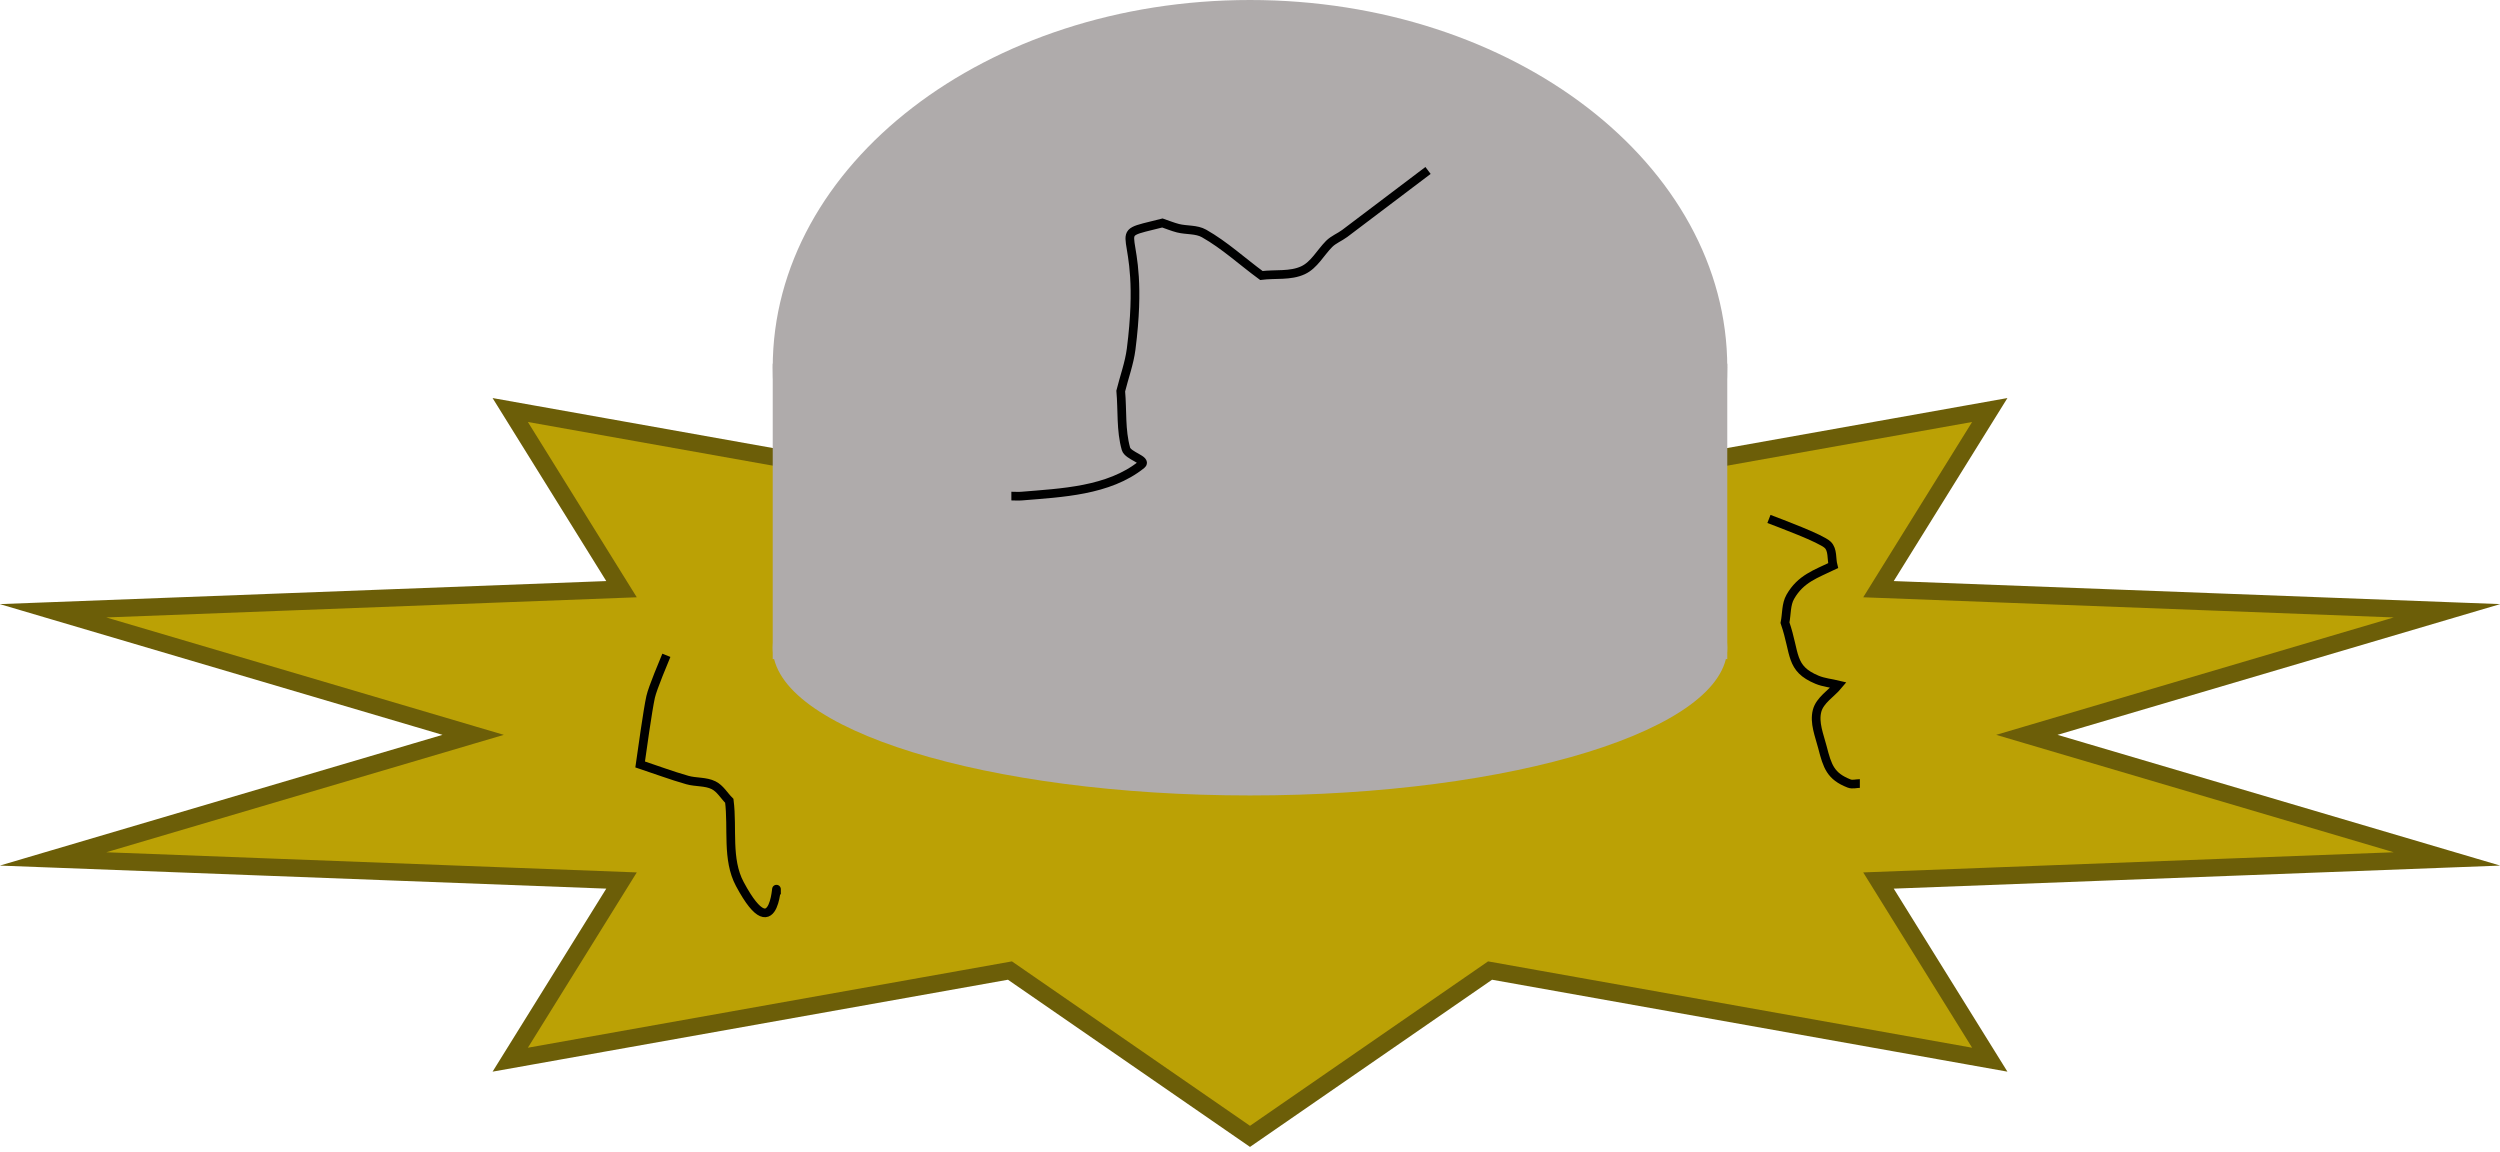
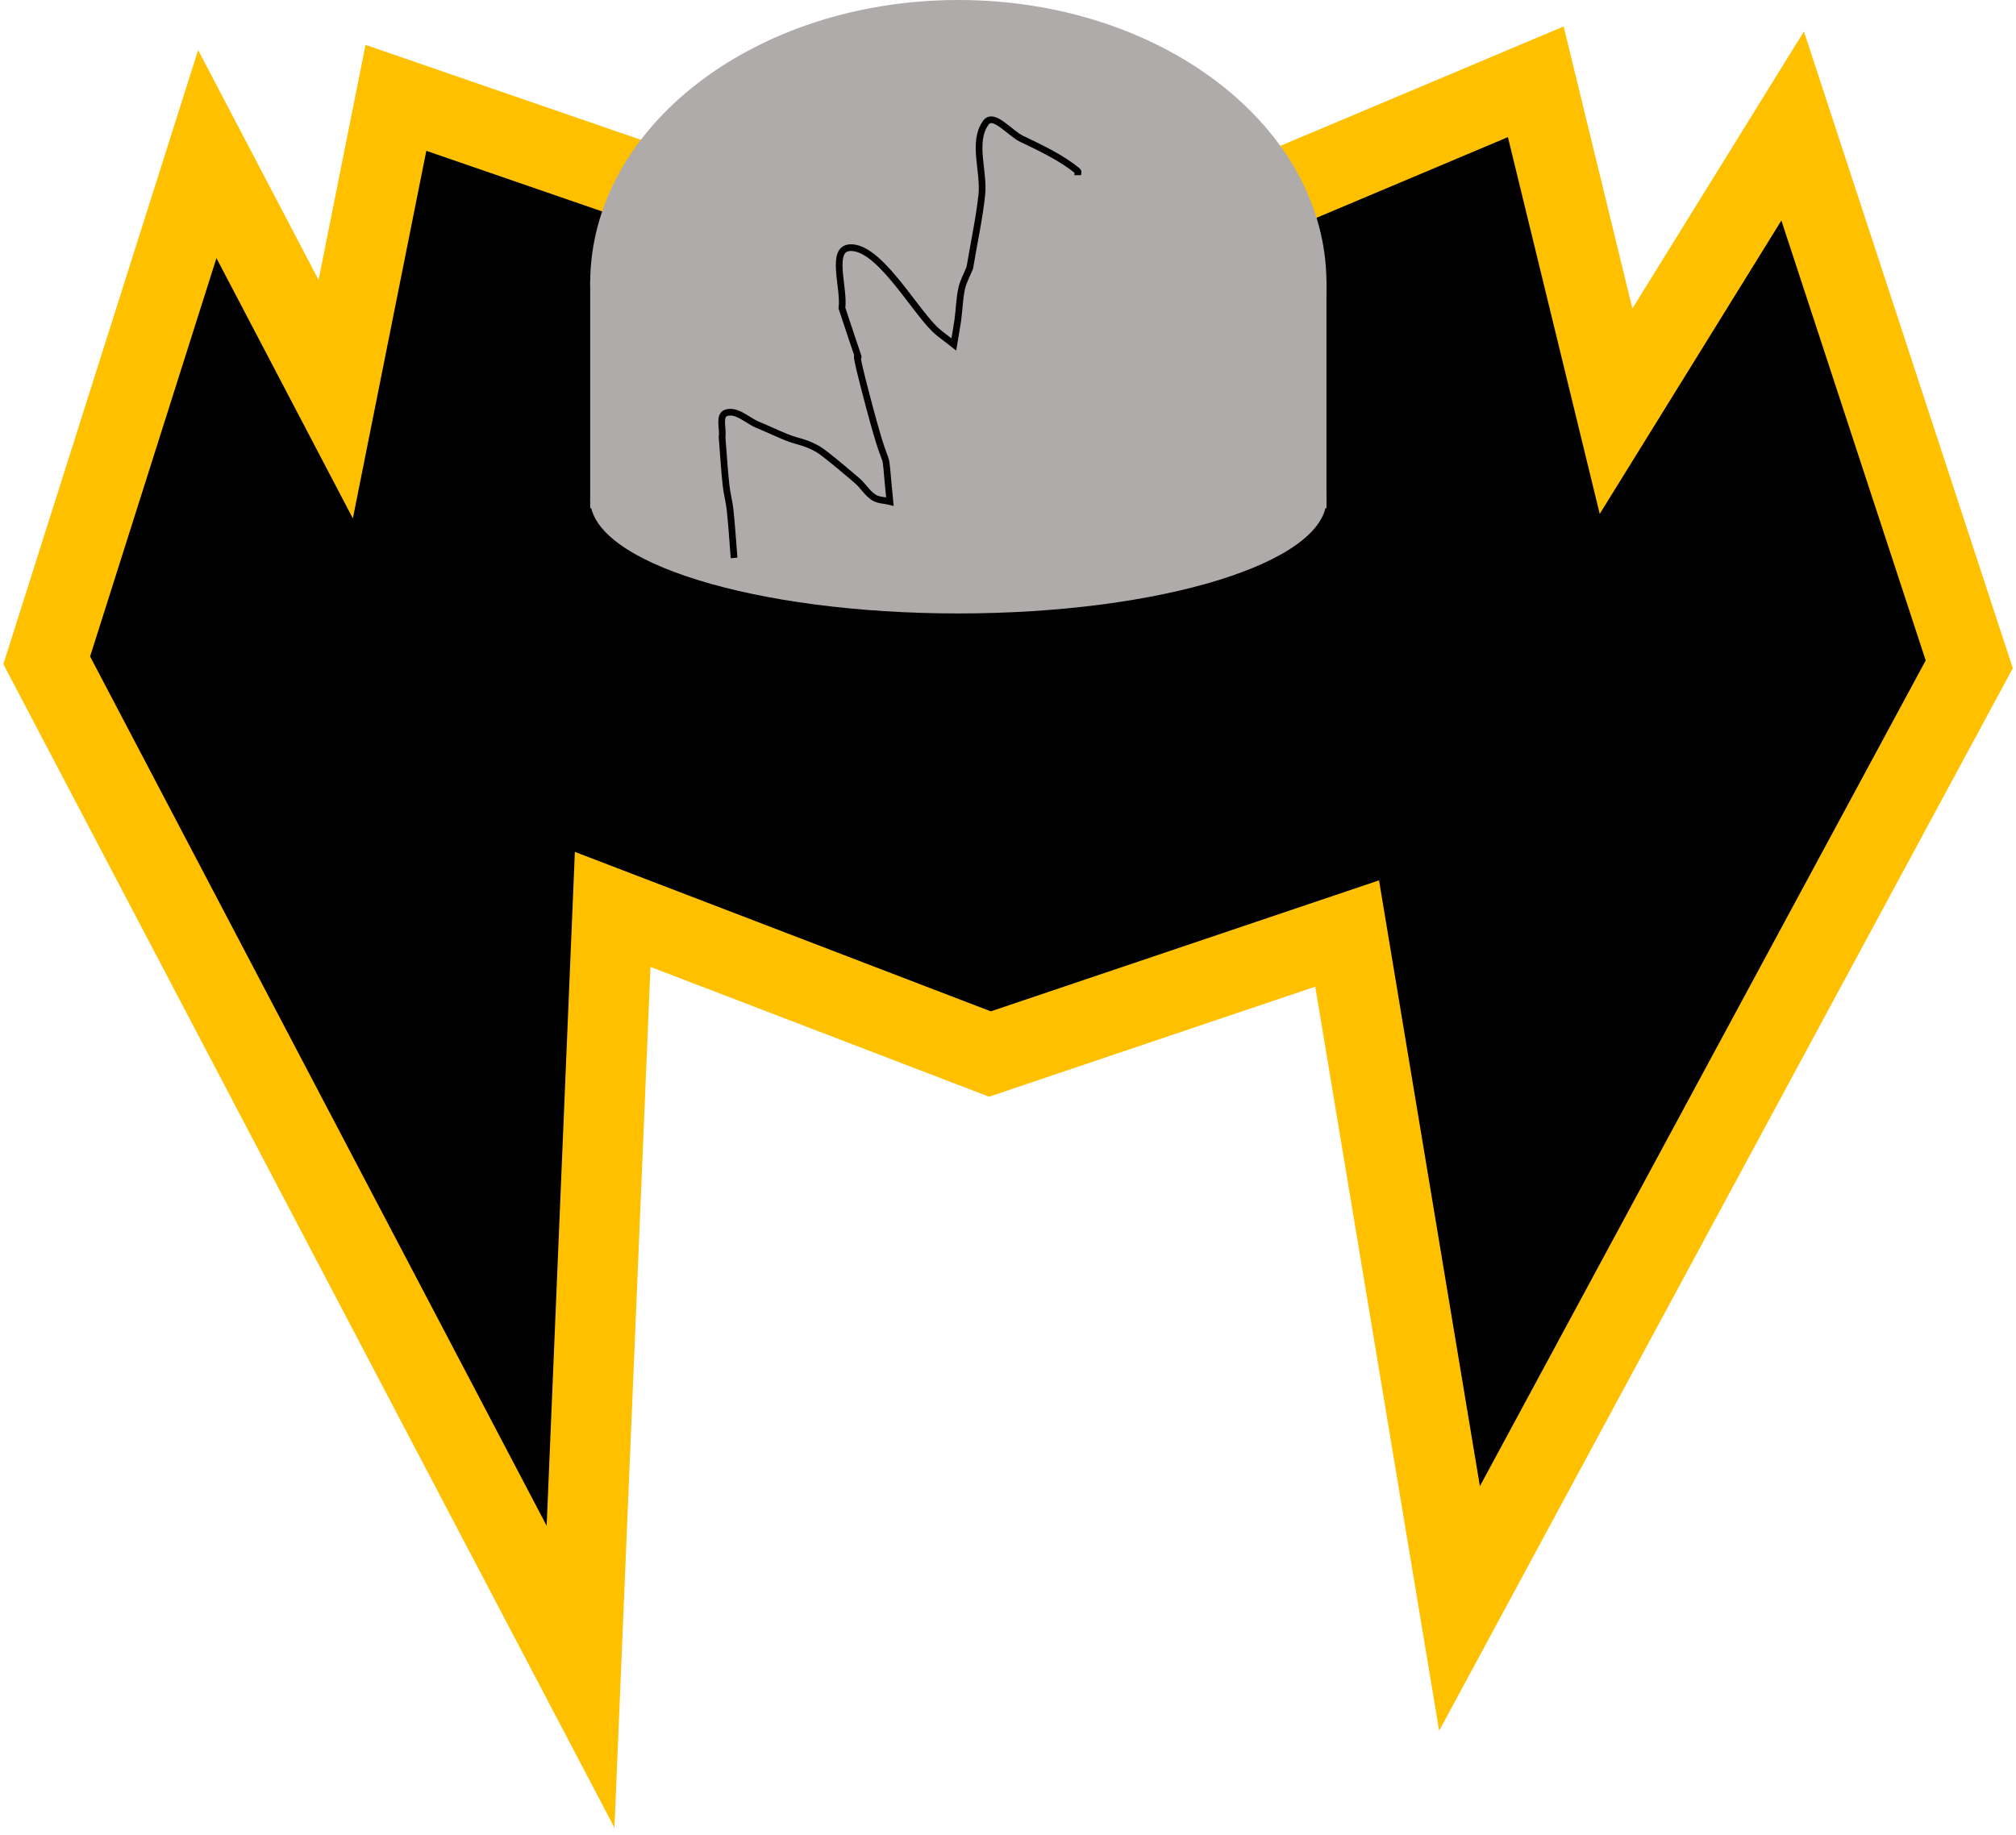
- <svg xmlns="http://www.w3.org/2000/svg" width="330" height="152" overflow="hidden">
+ <svg xmlns="http://www.w3.org/2000/svg" class="alien alien-ship-2" width="345" height="314" overflow="hidden">
  <defs>
-     <clipPath id="clip0">
-       <rect x="-7" y="0" width="330" height="152" />
+     <clipPath id="alien-ship-2-light-damage">
+       <rect x="-6" y="0" width="345" height="314" />
    </clipPath>
  </defs>
-   <g clip-path="url(#clip0)" transform="translate(7 0)">
-     <path d="M-0 80.622 75.041 77.771 60.35 54.122 126.312 65.887 158 44 189.688 65.887 255.65 54.122 240.959 77.771 316 80.622 260.542 97 316 113.378 240.959 116.229 255.65 139.878 189.688 128.113 158 150 126.312 128.113 60.35 139.878 75.041 116.229-0 113.378 55.458 97Z" stroke="#6C5E08" stroke-width="2.292" stroke-miterlimit="8" fill="#BBA105" fill-rule="evenodd" />
+   <g clip-path="url(#alien-ship-2-light-damage)" transform="translate(6 0)">
+     <path class="alien-2-body" d="M2 113.023 29.474 26.378 51.453 68.325 61.756 16.751 165.47 52.509 256.82 14 270.557 70.388 300.779 21.564 331 113.71 243.77 275.31 224.539 159.783 163.409 180.413 98.846 155.657 93.351 287 2 113.023Z" stroke="#FFC000" stroke-width="13.75" stroke-miterlimit="8" fill-rule="evenodd" />
    <rect x="95" y="48" width="126" height="39" fill="#AFABAB" />
    <path d="M95 48.5C95 21.714 123.206-6.17469e-15 158-1.23494e-14 192.794-2.46988e-14 221 21.714 221 48.5 221 75.286 192.794 97 158 97 123.206 97 95 75.286 95 48.5Z" fill="#AFABAB" fill-rule="evenodd" />
    <path d="M95 85.5C95 74.73 123.206 66 158 66 192.794 66 221 74.73 221 85.5 221 96.269 192.794 105 158 105 123.206 105 95 96.269 95 85.5Z" fill="#AFABAB" fill-rule="evenodd" />
-     <path d="M181.5 22.5 170.5 30.819C169.835 31.314 169.022 31.617 168.438 32.206 167.292 33.361 166.471 34.987 165 35.672 163.323 36.453 161.333 36.134 159.5 36.365 156.979 34.517 154.654 32.36 151.938 30.819 150.919 30.242 149.634 30.412 148.5 30.126 147.797 29.949 147.125 29.664 146.438 29.433 138.425 31.453 144.498 28.993 142.312 46.072 142.071 47.961 141.396 49.769 140.938 51.618 141.167 54.16 140.93 56.789 141.625 59.244 141.892 60.186 144.447 60.711 143.688 61.324 139.351 64.823 133.056 65.048 127.875 65.483 127.418 65.522 126.958 65.483 126.5 65.483" stroke="#000000" stroke-width="1.146" stroke-miterlimit="8" fill="none" fill-rule="evenodd" />
-     <path d="M226.5 68.5C227.904 69.044 233.37 71.056 234.265 71.924 234.951 72.589 234.735 73.75 234.971 74.663 232.692 75.768 230.696 76.376 229.324 78.772 228.741 79.789 228.853 81.055 228.618 82.196 230.035 86.322 229.246 88.229 232.853 89.729 233.745 90.099 234.735 90.185 235.677 90.414 234.735 91.555 233.218 92.419 232.853 93.838 232.449 95.403 233.155 97.065 233.559 98.631 234.215 101.178 234.633 102.472 237.088 103.425 237.525 103.595 238.029 103.425 238.5 103.425" stroke="#000000" stroke-width="1.146" stroke-miterlimit="8" fill="none" fill-rule="evenodd" />
-     <path d="M80.961 86.5C80.692 87.168 79.156 90.778 78.884 91.988 78.5 93.702 77.721 99.374 77.5 100.906 79.577 101.592 81.625 102.368 83.73 102.964 84.861 103.285 86.139 103.129 87.192 103.65 88.067 104.084 88.576 105.023 89.268 105.709 89.73 109.367 88.912 113.426 90.653 116.685 95.727 126.183 95.499 114.512 95.499 118.057" stroke="#000000" stroke-width="1.146" stroke-miterlimit="8" fill="none" fill-rule="evenodd" />
+     <path d="M119.62 95.5C119.392 92.741 119.239 89.975 118.936 87.224 118.783 85.834 118.405 84.475 118.252 83.086 117.949 80.334 117.796 77.568 117.568 74.809 117.796 73.43 116.937 71.113 118.252 70.671 120.099 70.05 121.914 72.011 123.722 72.74 125.334 73.39 126.897 74.159 128.508 74.809 130.702 75.694 131.631 75.563 133.978 76.878 135.173 77.548 140.469 82.081 140.816 82.396 141.774 83.266 142.458 84.465 143.551 85.155 144.348 85.657 145.374 85.615 146.286 85.844 145.108 73.96 146.527 83.695 142.867 69.981 137.828 51.102 143.996 70.637 138.081 52.739 138.537 49.291 136.005 42.587 139.448 42.394 144.266 42.124 150.028 52.375 153.807 56.188 154.839 57.228 156.086 58.027 157.226 58.946 157.454 57.567 157.714 56.193 157.91 54.808 158.17 52.973 158.18 51.096 158.594 49.291 158.87 48.084 159.505 46.992 159.961 45.842 160.645 41.704 161.553 37.597 162.012 33.428 162.466 29.308 160.308 24.386 162.696 21.013 164.001 19.171 166.819 22.808 168.85 23.772 171.923 25.231 175.742 27.036 178.422 29.29 178.598 29.437 178.422 29.749 178.422 29.979" stroke="#000000" stroke-width="1.146" stroke-miterlimit="8" fill="none" fill-rule="evenodd" />
  </g>
</svg>
